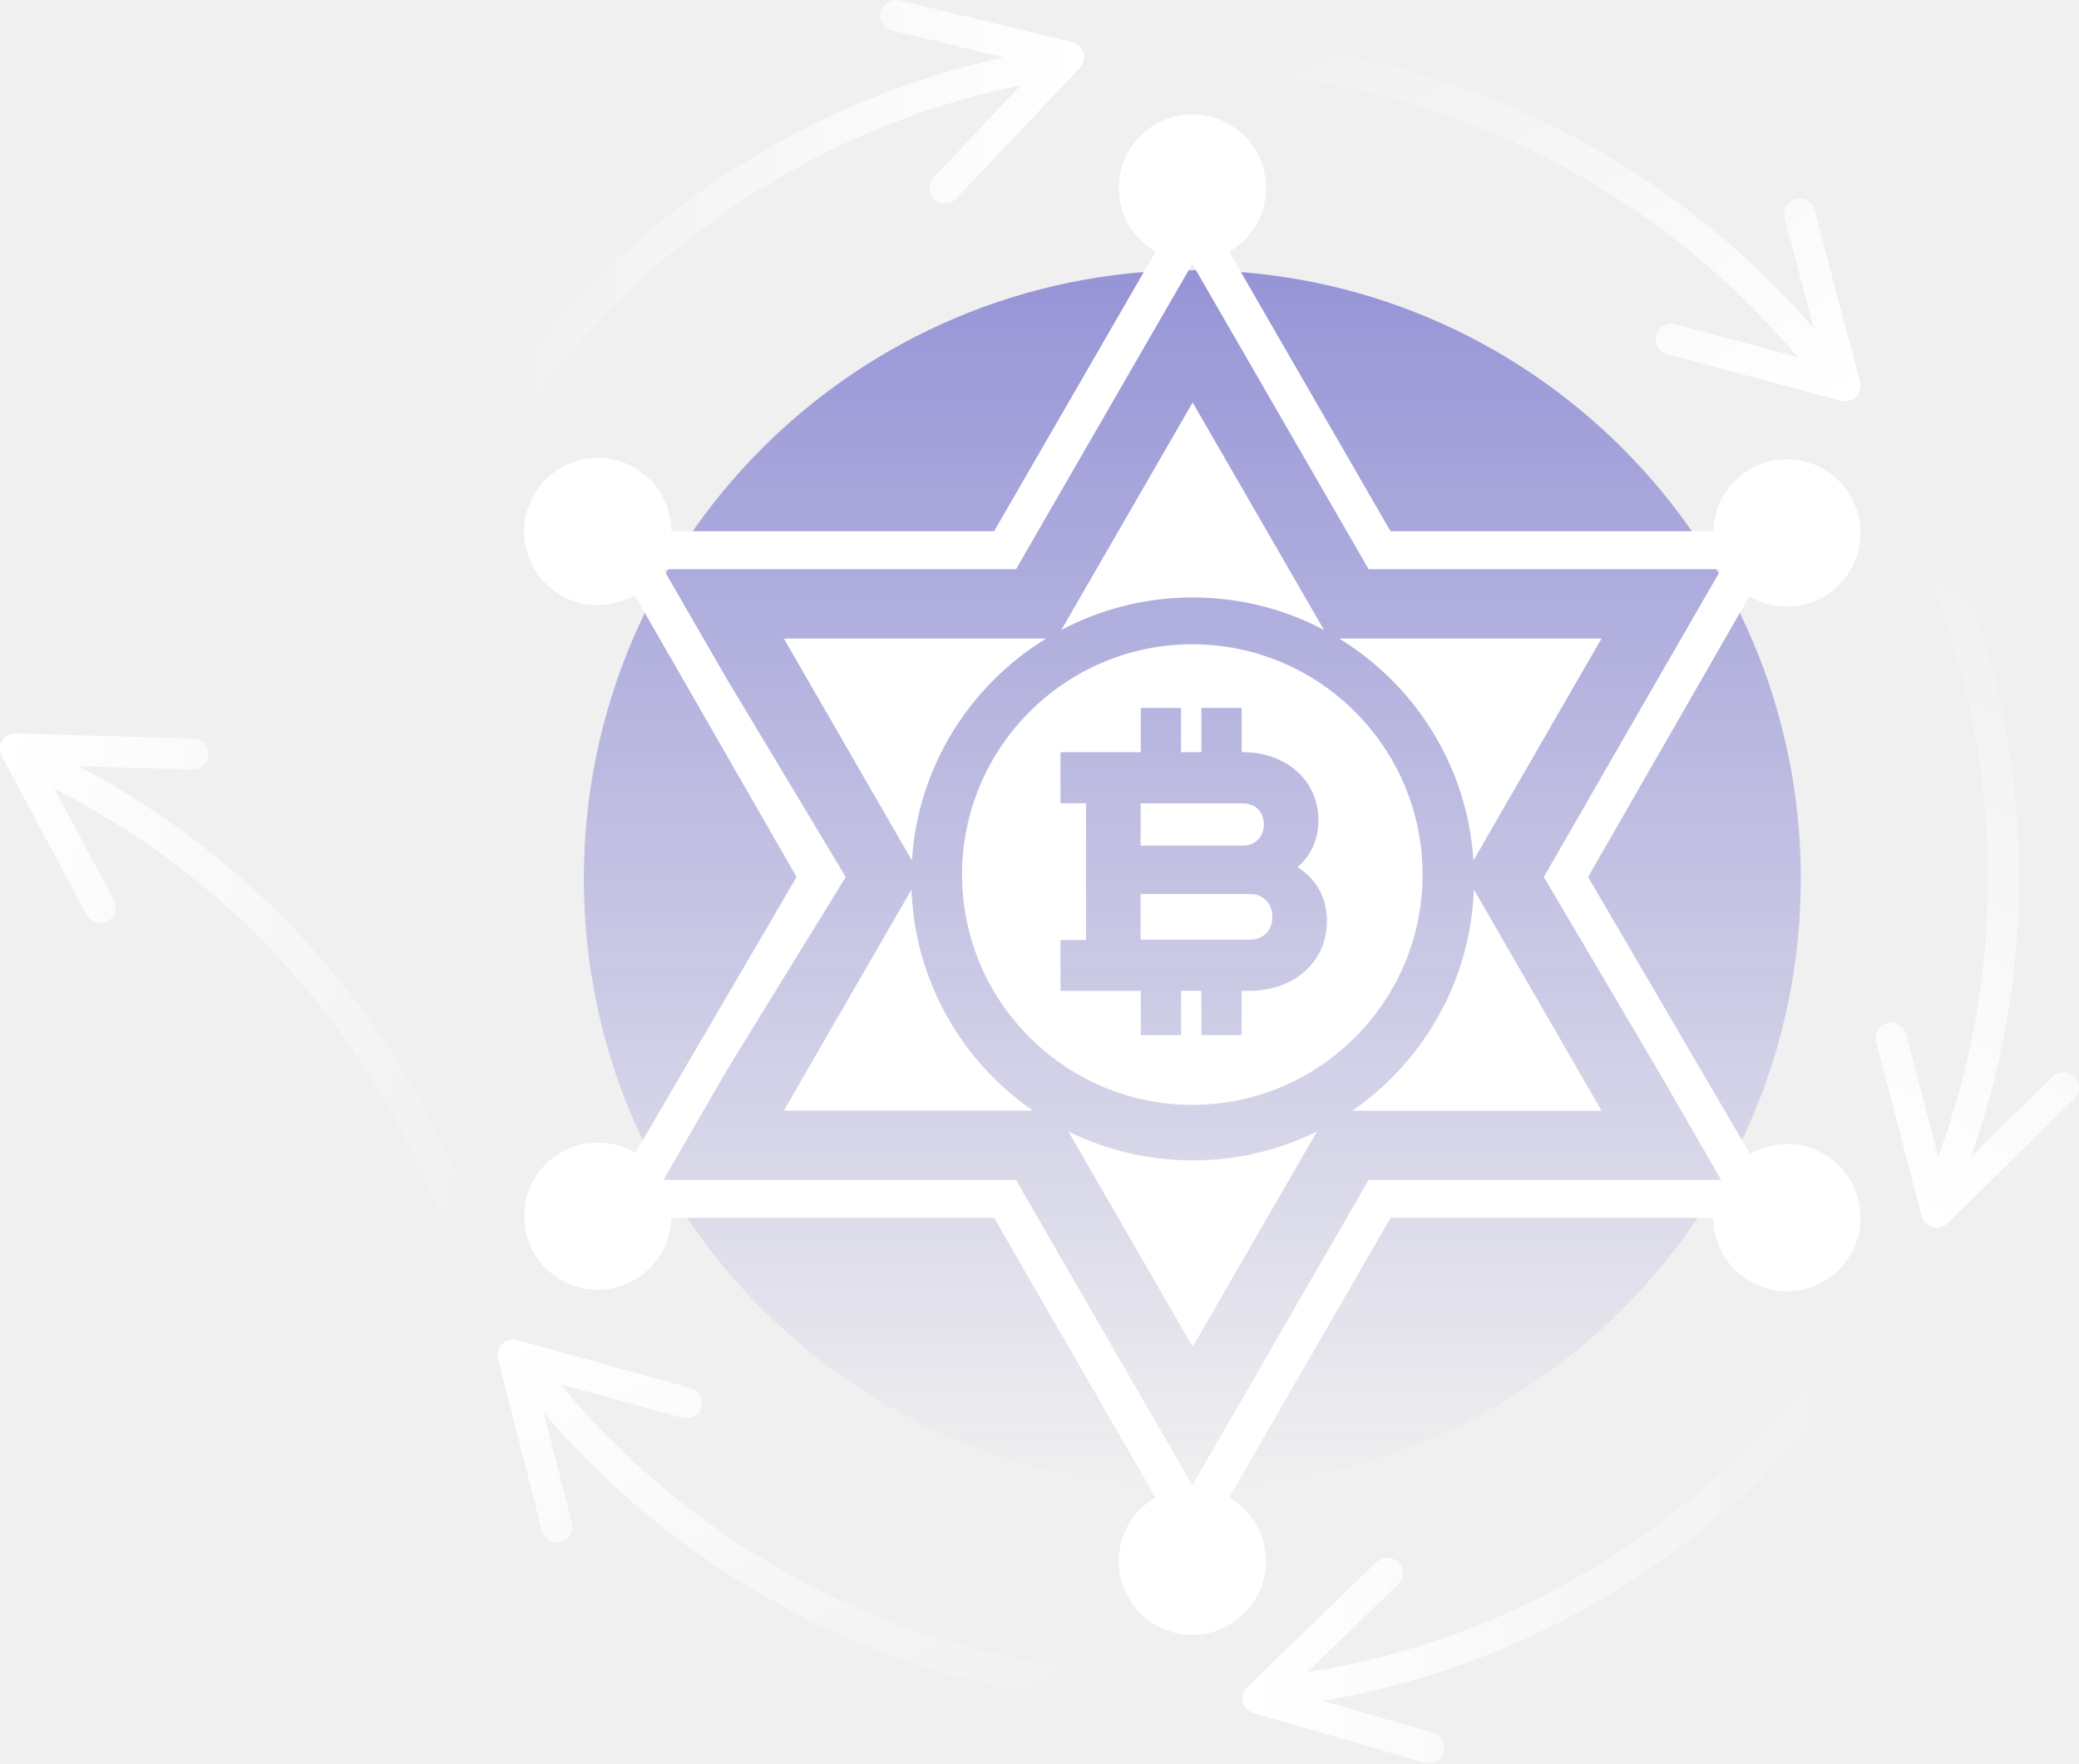
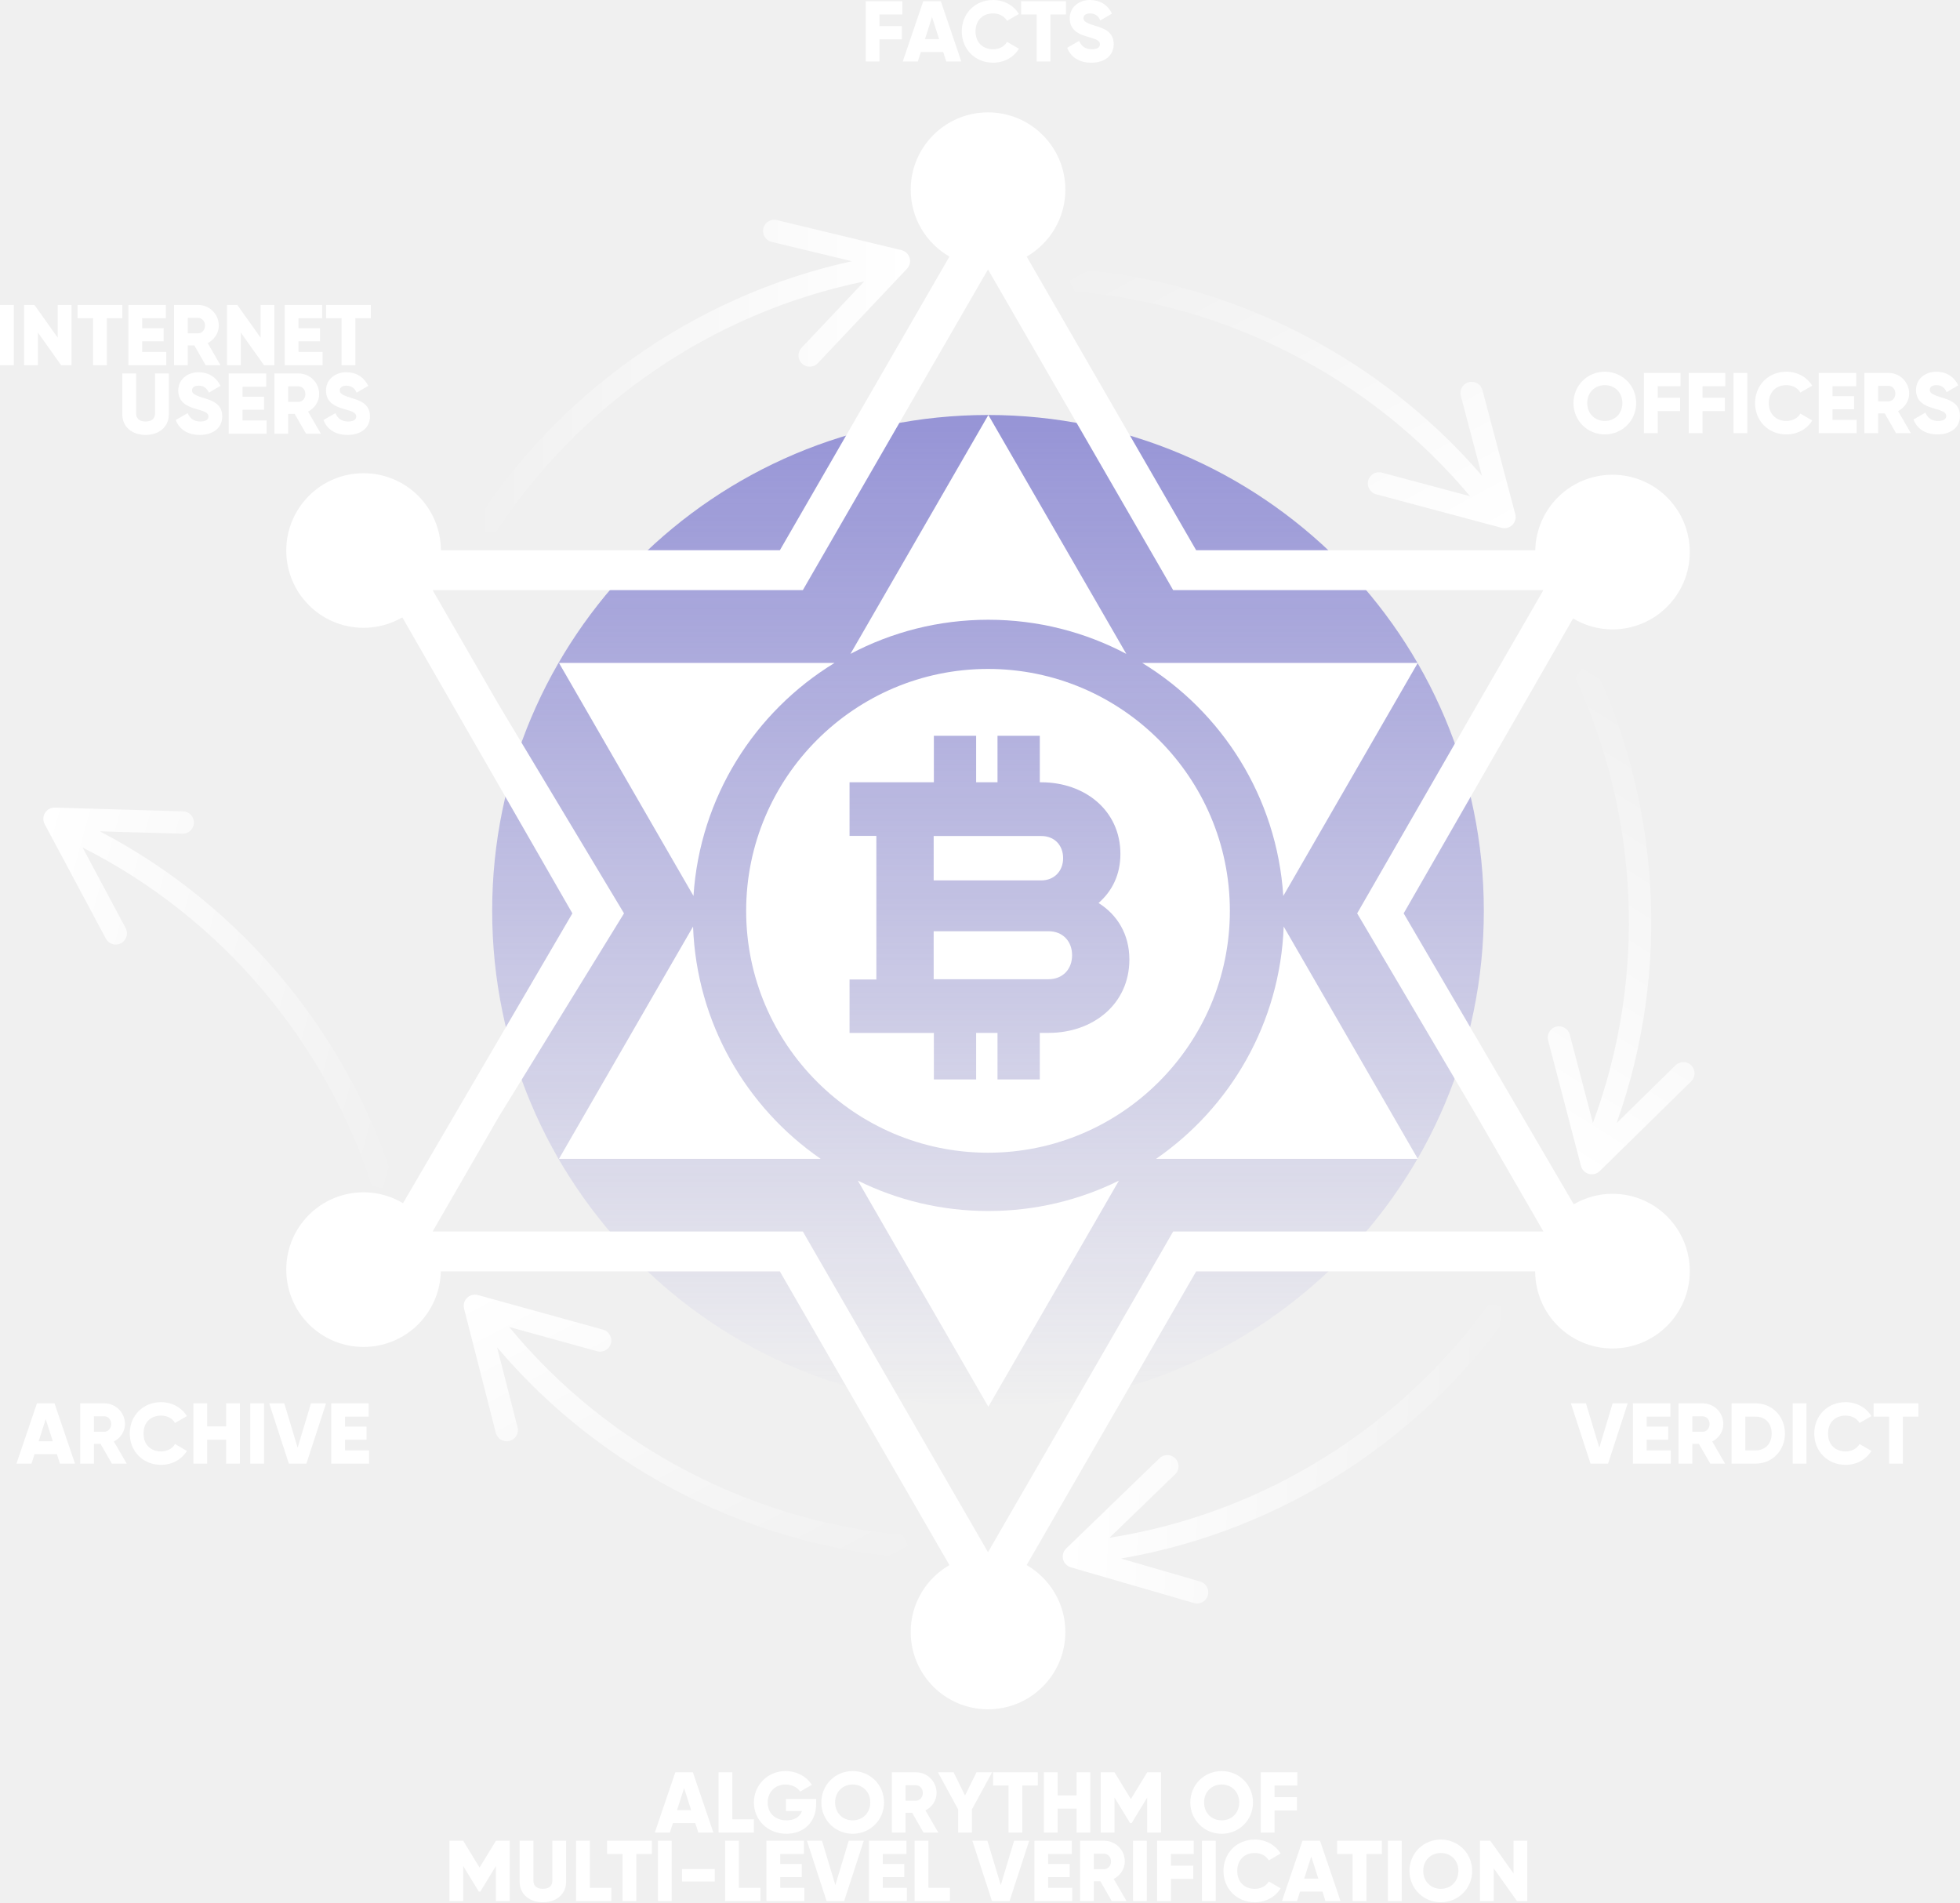
- <svg xmlns="http://www.w3.org/2000/svg" version="1.1" id="Layer_1" x="0px" y="0px" width="229.702px" height="194.793px" viewBox="65.308 294.159 229.702 194.793" enable-background="new 65.308 294.159 229.702 194.793" xml:space="preserve">
+ <svg xmlns="http://www.w3.org/2000/svg" version="1.1" id="Layer_1" x="0px" y="0px" width="230px" height="223.196px" viewBox="258.899 -53.402 230 223.196" enable-background="new 258.899 -53.402 230 223.196" xml:space="preserve">
  <g>
-     <linearGradient id="SVGID_1_" gradientUnits="userSpaceOnUse" x1="-3368.001" y1="1223.694" x2="-3233.541" y2="1223.694" gradientTransform="matrix(-4.371139e-008 -1 1 -4.371139e-008 -1026.649 -2909.536)">
-       <stop offset="0" style="stop-color:#706DCB;stop-opacity:0" />
-       <stop offset="1" style="stop-color:#706DCB;stop-opacity:0.7" />
-     </linearGradient>
-     <circle fill="url(#SVGID_1_)" cx="197.044" cy="391.235" r="67.23" />
+     <g>
+       <linearGradient id="SVGID_1_" gradientUnits="userSpaceOnUse" x1="-3886.961" y1="1827.082" x2="-3770.593" y2="1827.082" gradientTransform="matrix(-4.371139e-008 -1 1 -4.371139e-008 -1452.244 -3775.304)">
+         <stop offset="0" style="stop-color:#706DCB;stop-opacity:0" />
+         <stop offset="1" style="stop-color:#706DCB;stop-opacity:0.7" />
+       </linearGradient>
+       <circle fill="url(#SVGID_1_)" cx="374.838" cy="53.473" r="58.184" />
+       <g>
+         <g>
+           <path fill="#FFFFFF" d="M448.116,86.67c-1.654,0-3.209,0.457-4.544,1.23l-19.957-34.135l19.88-34.601      c1.353,0.81,2.932,1.28,4.619,1.285c5.015-0.004,9.074-4.066,9.074-9.078s-4.06-9.07-9.074-9.07      c-4.936,0-8.945,3.944-9.057,8.858h-39.792L387.052-9.991l-7.677-13.304c2.709-1.566,4.54-4.492,4.54-7.851      c0-5.011-4.066-9.07-9.074-9.07c-5.011,0-9.073,4.059-9.073,9.07c0,3.359,1.832,6.284,4.542,7.851l-7.681,13.304L350.415,11.16      h-39.777c-0.021-4.995-4.075-9.039-9.074-9.039c-5.012,0-9.07,4.062-9.074,9.072c0,5.013,4.059,9.067,9.074,9.067      c1.652,0,3.211-0.448,4.547-1.223l19.955,34.73l-19.876,34.006c-1.359-0.811-2.933-1.28-4.626-1.28      c-5.012,0-9.074,4.057-9.074,9.071s4.061,9.074,9.074,9.074c4.939,0,8.953-3.948,9.063-8.865h15.358l24.428,0.003l12.215,21.155      l7.682,13.301c-2.712,1.568-4.543,4.496-4.543,7.85c0,5.012,4.061,9.072,9.074,9.072c5.009,0,9.074-4.061,9.074-9.072      c0-3.354-1.833-6.281-4.541-7.85l7.674-13.301l12.218-21.158l24.424,0.003l15.357-0.003c0.016,4.994,4.068,9.044,9.067,9.044      c5.015,0,9.074-4.06,9.074-9.072C457.189,90.733,453.129,86.67,448.116,86.67z M396.566,91.093l-1.348,2.339l-12.214,21.159      l-7.688,13.299l-0.477,0.838l-0.48-0.838l-7.688-13.299l-12.211-21.158l-1.348-2.338h-43.445l0.568-0.989l7.191-12.461      l14.699-23.879L317.428,29.29l-7.268-12.592l-0.496-0.86h43.447l1.348-2.338L366.67-7.653l7.686-13.305l0.485-0.834l0.475,0.834      L383-7.653L395.22,13.5l1.346,2.338h43.449l-0.576,0.993l-7.192,12.458l-14.09,24.476l14.09,23.879l7.274,12.593l0.494,0.857      L396.566,91.093L396.566,91.093z" />
+           <path fill="#FFFFFF" d="M359.565,85.126l2.332,4.046l12.216,21.154l0.765,1.331l0.768-1.331l12.22-21.154l2.333-4.046      c-4.62,2.281-9.816,3.564-15.32,3.564C369.383,88.691,364.184,87.408,359.565,85.126z" />
+           <path fill="#FFFFFF" d="M340.227,55.315l-2.756,4.767l-12.209,21.153l-0.77,1.332h1.536h24.428h4.747      C346.468,76.541,340.645,66.621,340.227,55.315z" />
+           <path fill="#FFFFFF" d="M326.029,24.382h-1.535l0.769,1.33l12.209,21.153l2.805,4.854c0.753-11.585,7.184-21.619,16.55-27.336      h-6.369H326.029L326.029,24.382z" />
+           <path fill="#FFFFFF" d="M412.292,60.082l-2.756-4.769c-0.418,11.305-6.251,21.227-14.975,27.254h4.747h24.429h1.537      l-0.771-1.334L412.292,60.082z" />
+           <path fill="#FFFFFF" d="M375.647-3.38l-0.768-1.331l-0.766,1.331l-12.215,21.156l-3.201,5.544      c4.83-2.554,10.338-4.005,16.182-4.005c5.852,0,11.356,1.452,16.189,4.005l-3.201-5.544L375.647-3.38z" />
+           <path fill="#FFFFFF" d="M409.488,51.724l2.805-4.857L424.5,25.712l0.771-1.329h-1.536h-24.429h-6.368      C402.297,30.101,408.738,40.137,409.488,51.724z" />
+         </g>
+         <g>
+           <g>
+             <path fill="#FFFFFF" d="M383.653,47.29c0-1.51-1.004-2.6-2.563-2.6h-12.628v5.208h12.628       C382.603,49.898,383.653,48.807,383.653,47.29z" />
+             <path fill="#FFFFFF" d="M381.934,55.862h-13.472v5.631h13.472c1.678,0,2.772-1.177,2.772-2.815S383.614,55.862,381.934,55.862z       " />
+             <path fill="#FFFFFF" d="M374.841,25.086c-15.652,0-28.383,12.734-28.383,28.382c0,15.65,12.73,28.381,28.383,28.381       c15.646,0,28.379-12.732,28.379-28.381C403.218,37.821,390.488,25.086,374.841,25.086z M381.934,67.791h-1.018v5.461h-4.963       v-5.461h-2.508v5.461h-4.959v-5.456h-9.896v-6.272h3.147V44.674h-3.147v-6.27v-0.018h9.896v-5.455h4.959v5.455h2.508v-5.455       h4.963v5.455h0.173c5.127,0,9.286,3.32,9.286,8.406c0,2.433-0.966,4.367-2.563,5.756c2.189,1.385,3.615,3.65,3.615,6.634       C391.429,64.395,387.185,67.791,381.934,67.791z" />
+           </g>
+         </g>
+       </g>
+       <linearGradient id="SVGID_2_" gradientUnits="userSpaceOnUse" x1="314.002" y1="975.459" x2="365.691" y2="975.459" gradientTransform="matrix(1 0 0 1 0 -984.7715)">
+         <stop offset="0" style="stop-color:#FFFFFF;stop-opacity:0" />
+         <stop offset="1" style="stop-color:#FFFFFF" />
+       </linearGradient>
+       <path fill="url(#SVGID_2_)" d="M365.637-23.146c-0.133-0.45-0.496-0.794-0.951-0.904l-14.629-3.528    c-0.706-0.17-1.417,0.263-1.585,0.969c-0.171,0.706,0.264,1.416,0.966,1.585l9.418,2.271    C339.991-18.611,323.922-6.92,314.002,8.99h3.119c9.771-14.857,25.197-25.677,43.193-29.371l-7.355,7.788    c-0.498,0.527-0.475,1.36,0.053,1.857c0.255,0.239,0.578,0.358,0.901,0.358c0.351,0,0.699-0.138,0.956-0.412l10.463-11.08    C365.655-22.211,365.77-22.697,365.637-23.146z" />
+       <linearGradient id="SVGID_3_" gradientUnits="userSpaceOnUse" x1="590.12" y1="-2134.556" x2="641.807" y2="-2134.556" gradientTransform="matrix(0.4755 0.8797 -0.8797 0.4755 -1758.723 465.1985)">
+         <stop offset="0" style="stop-color:#FFFFFF;stop-opacity:0" />
+         <stop offset="1" style="stop-color:#FFFFFF" />
+       </linearGradient>
+       <path fill="url(#SVGID_3_)" d="M436.37,8.188c0.331-0.332,0.463-0.814,0.341-1.267l-3.852-14.547    c-0.187-0.702-0.903-1.12-1.604-0.933c-0.702,0.186-1.12,0.906-0.935,1.606l2.479,9.365    c-12.614-14.627-30.537-23.202-49.252-24.365l1.483,2.745c17.715,1.53,34.569,9.954,46.377,24.028L421.06,2.054    c-0.703-0.187-1.422,0.229-1.608,0.93c-0.093,0.337-0.041,0.679,0.112,0.963c0.166,0.308,0.452,0.548,0.817,0.646l14.726,3.936    C435.555,8.649,436.039,8.521,436.37,8.188z" />
+       <linearGradient id="SVGID_4_" gradientUnits="userSpaceOnUse" x1="-1913.588" y1="-3745.854" x2="-1861.901" y2="-3745.854" gradientTransform="matrix(-0.5296 0.8483 -0.8483 -0.5296 -3730.089 -327.2945)">
+         <stop offset="0" style="stop-color:#FFFFFF;stop-opacity:0" />
+         <stop offset="1" style="stop-color:#FFFFFF" />
+       </linearGradient>
+       <path fill="url(#SVGID_4_)" d="M445.344,84.337c0.451,0.125,0.935,0,1.271-0.326l10.742-10.54c0.515-0.51,0.526-1.342,0.015-1.859    c-0.507-0.518-1.338-0.526-1.857-0.018l-6.913,6.786c6.479-18.196,5.073-38.018-3.171-54.859l-1.651,2.647    c7.425,16.155,8.437,34.971,2.04,52.192l-2.71-10.363c-0.187-0.701-0.902-1.121-1.606-0.938c-0.337,0.089-0.609,0.302-0.781,0.575    c-0.186,0.297-0.255,0.665-0.158,1.027l3.857,14.744C444.54,83.859,444.893,84.213,445.344,84.337z" />
+       <linearGradient id="SVGID_5_" gradientUnits="userSpaceOnUse" x1="-4691.892" y1="-2158.336" x2="-4640.204" y2="-2158.336" gradientTransform="matrix(-0.999 -0.0456 0.0456 -0.999 -4152.85 -2252.038)">
+         <stop offset="0" style="stop-color:#FFFFFF;stop-opacity:0" />
+         <stop offset="1" style="stop-color:#FFFFFF" />
+       </linearGradient>
+       <path fill="url(#SVGID_5_)" d="M383.646,129.55c0.114,0.455,0.461,0.814,0.91,0.945l14.452,4.193    c0.697,0.201,1.427-0.197,1.629-0.895c0.201-0.697-0.197-1.426-0.896-1.629l-9.303-2.699    c19.036-3.275,35.618-14.221,46.256-29.662l-3.116-0.142c-10.439,14.393-26.341,24.5-44.486,27.37l7.702-7.447    c0.521-0.502,0.537-1.334,0.032-1.857c-0.243-0.252-0.563-0.383-0.885-0.398c-0.349-0.018-0.701,0.105-0.973,0.369l-10.958,10.59    C383.672,128.614,383.535,129.095,383.646,129.55z" />
+       <linearGradient id="SVGID_6_" gradientUnits="userSpaceOnUse" x1="-4755.789" y1="766.376" x2="-4704.102" y2="766.376" gradientTransform="matrix(-0.4681 -0.8837 0.8837 -0.4681 -2553.329 -3705.919)">
+         <stop offset="0" style="stop-color:#FFFFFF;stop-opacity:0" />
+         <stop offset="1" style="stop-color:#FFFFFF" />
+       </linearGradient>
+       <path fill="url(#SVGID_6_)" d="M313.708,98.879c-0.335,0.327-0.471,0.81-0.353,1.264l3.729,14.579    c0.181,0.701,0.896,1.127,1.6,0.947c0.703-0.18,1.127-0.895,0.947-1.6l-2.4-9.383c12.488,14.733,30.343,23.458,49.045,24.778    l-1.46-2.756c-17.701-1.68-34.484-10.244-46.173-24.417l10.326,2.853c0.699,0.192,1.424-0.217,1.616-0.916    c0.093-0.337,0.046-0.68-0.105-0.966c-0.163-0.309-0.448-0.552-0.812-0.653L314.98,98.55    C314.528,98.427,314.043,98.55,313.708,98.879z" />
+       <linearGradient id="SVGID_7_" gradientUnits="userSpaceOnUse" x1="-5076.303" y1="320.373" x2="-5024.611" y2="320.373" gradientTransform="matrix(-0.9648 -0.2628 -0.2628 0.9648 -4503.125 -1574.273)">
+         <stop offset="0" style="stop-color:#FFFFFF;stop-opacity:0" />
+         <stop offset="1" style="stop-color:#FFFFFF" />
+       </linearGradient>
+       <path fill="url(#SVGID_7_)" d="M264.182,41.977c0.246-0.398,0.688-0.635,1.156-0.621l15.042,0.439    c0.722,0.021,1.295,0.626,1.274,1.353c-0.021,0.724-0.627,1.297-1.352,1.273l-9.682-0.281    c17.111,8.952,29.541,24.456,34.936,42.413l-3.01-0.819c-5.521-16.901-17.562-31.397-33.953-39.691l5.048,9.447    c0.343,0.642,0.101,1.438-0.541,1.779c-0.306,0.164-0.649,0.194-0.964,0.109c-0.338-0.092-0.637-0.316-0.813-0.647l-7.186-13.441    C263.919,42.876,263.936,42.376,264.182,41.977z" />
+     </g>
+     <g>
+       <path fill="#FFFFFF" d="M362.104-51.704v1.364h2.627v1.556h-2.627v2.597h-1.616v-7.073h4.294v1.556H362.104z" />
+       <path fill="#FFFFFF" d="M369.584-47.299h-2.627l-0.354,1.112h-1.768l2.404-7.073h2.062l2.404,7.073h-1.768L369.584-47.299z     M369.099-48.814l-0.829-2.597l-0.828,2.597H369.099z" />
+       <path fill="#FFFFFF" d="M371.76-49.724c0-2.082,1.545-3.678,3.678-3.678c1.282,0,2.414,0.637,3.031,1.637l-1.395,0.809    c-0.314-0.546-0.919-0.87-1.637-0.87c-1.254,0-2.063,0.839-2.063,2.102s0.809,2.102,2.063,2.102c0.718,0,1.333-0.323,1.637-0.869    l1.395,0.809c-0.606,1-1.738,1.637-3.031,1.637C373.305-46.046,371.76-47.643,371.76-49.724z" />
+       <path fill="#FFFFFF" d="M383.98-51.704h-1.818v5.517h-1.617v-5.517h-1.818v-1.556h5.254V-51.704z" />
+       <path fill="#FFFFFF" d="M384.134-47.794l1.394-0.808c0.253,0.585,0.688,0.979,1.486,0.979c0.767,0,0.959-0.303,0.959-0.576    c0-0.434-0.404-0.606-1.464-0.898c-1.053-0.293-2.082-0.798-2.082-2.152c0-1.364,1.151-2.153,2.374-2.153    c1.162,0,2.072,0.556,2.587,1.597l-1.364,0.798c-0.243-0.505-0.575-0.818-1.223-0.818c-0.505,0-0.759,0.252-0.759,0.536    c0,0.323,0.173,0.545,1.273,0.879c1.072,0.323,2.274,0.697,2.274,2.192c0,1.364-1.092,2.173-2.628,2.173    C385.478-46.046,384.528-46.753,384.134-47.794z" />
+     </g>
+     <g>
+       <path fill="#FFFFFF" d="M443.542-6.11c0-2.082,1.647-3.678,3.678-3.678s3.678,1.597,3.678,3.678c0,2.081-1.647,3.678-3.678,3.678    S443.542-4.029,443.542-6.11z M449.28-6.11c0-1.263-0.909-2.102-2.061-2.102s-2.062,0.838-2.062,2.102    c0,1.263,0.91,2.101,2.062,2.101S449.28-4.847,449.28-6.11z" />
+       <path fill="#FFFFFF" d="M453.427-8.09v1.364h2.627v1.556h-2.627v2.597h-1.616v-7.073h4.293v1.556H453.427z" />
+       <path fill="#FFFFFF" d="M458.684-8.09v1.364h2.627v1.556h-2.627v2.597h-1.617v-7.073h4.295v1.556H458.684z" />
+       <path fill="#FFFFFF" d="M463.94-9.646v7.073h-1.616v-7.073H463.94z" />
+       <path fill="#FFFFFF" d="M464.851-6.11c0-2.082,1.546-3.678,3.678-3.678c1.284,0,2.415,0.637,3.03,1.637l-1.394,0.809    c-0.313-0.546-0.92-0.869-1.637-0.869c-1.252,0-2.061,0.838-2.061,2.102c0,1.263,0.809,2.101,2.061,2.101    c0.717,0,1.335-0.323,1.637-0.868l1.394,0.808c-0.605,1-1.736,1.637-3.03,1.637C466.397-2.432,464.851-4.029,464.851-6.11z" />
+       <path fill="#FFFFFF" d="M476.768-4.13v1.557h-4.446v-7.073h4.395v1.556h-2.777v1.172h2.525v1.536h-2.525v1.252H476.768z" />
+       <path fill="#FFFFFF" d="M480.065-4.897h-0.769v2.324h-1.615v-7.073h2.828c1.345,0,2.425,1.081,2.425,2.425    c0,0.869-0.525,1.657-1.303,2.051l1.505,2.597h-1.737L480.065-4.897z M479.296-6.312h1.213c0.444,0,0.808-0.394,0.808-0.909    s-0.363-0.909-0.808-0.909h-1.213V-6.312z" />
+       <path fill="#FFFFFF" d="M483.442-4.18l1.395-0.809c0.254,0.586,0.688,0.979,1.486,0.979c0.767,0,0.959-0.303,0.959-0.576    c0-0.434-0.404-0.606-1.464-0.899c-1.053-0.293-2.082-0.798-2.082-2.152c0-1.364,1.152-2.152,2.374-2.152    c1.162,0,2.071,0.556,2.587,1.597l-1.364,0.798c-0.243-0.505-0.575-0.818-1.223-0.818c-0.505,0-0.758,0.252-0.758,0.536    c0,0.323,0.172,0.545,1.272,0.879c1.072,0.323,2.274,0.697,2.274,2.192c0,1.364-1.092,2.172-2.627,2.172    C484.786-2.432,483.835-3.139,483.442-4.18z" />
+     </g>
+     <g>
+       <path fill="#FFFFFF" d="M443.239,111.257h1.767l1.567,5.203l1.566-5.203h1.767l-2.303,7.072h-2.062L443.239,111.257z" />
+       <path fill="#FFFFFF" d="M454.962,116.774v1.555h-4.446v-7.072h4.396v1.556h-2.778v1.172h2.525v1.535h-2.525v1.254H454.962z" />
+       <path fill="#FFFFFF" d="M458.258,116.007h-0.768v2.322h-1.617v-7.072h2.829c1.344,0,2.425,1.082,2.425,2.425    c0,0.869-0.524,1.656-1.303,2.051l1.506,2.596h-1.738L458.258,116.007z M457.491,114.591h1.212c0.445,0,0.81-0.393,0.81-0.908    s-0.364-0.91-0.81-0.91h-1.212V114.591z" />
+       <path fill="#FFFFFF" d="M468.356,114.794c0,2-1.485,3.535-3.436,3.535h-2.829v-7.072h2.829    C466.871,111.257,468.356,112.794,468.356,114.794z M466.8,114.794c0-1.213-0.769-1.98-1.88-1.98h-1.213v3.961h1.213    C466.032,116.774,466.8,116.007,466.8,114.794z" />
+       <path fill="#FFFFFF" d="M470.885,111.257v7.072h-1.616v-7.072H470.885z" />
+       <path fill="#FFFFFF" d="M471.796,114.794c0-2.082,1.546-3.677,3.678-3.677c1.284,0,2.415,0.636,3.03,1.636l-1.394,0.809    c-0.313-0.547-0.92-0.869-1.637-0.869c-1.252,0-2.061,0.838-2.061,2.102c0,1.262,0.809,2.102,2.061,2.102    c0.717,0,1.335-0.324,1.637-0.869l1.394,0.809c-0.605,1-1.736,1.637-3.03,1.637C473.342,118.472,471.796,116.876,471.796,114.794z    " />
+       <path fill="#FFFFFF" d="M484.015,112.813h-1.818v5.516h-1.616v-5.516h-1.819v-1.556h5.254V112.813z" />
+     </g>
+     <g>
+       <path fill="#FFFFFF" d="M260.516-17.621v7.073h-1.617v-7.073H260.516z" />
+       <path fill="#FFFFFF" d="M267.287-17.621v7.073h-1.212l-2.729-3.839v3.839h-1.617v-7.073h1.213l2.729,3.839v-3.839H267.287z" />
+       <path fill="#FFFFFF" d="M273.251-16.065h-1.818v5.517h-1.616v-5.517h-1.818v-1.556h5.253V-16.065z" />
+       <path fill="#FFFFFF" d="M278.408-12.105v1.557h-4.446v-7.073h4.396v1.556h-2.778v1.172h2.525v1.536h-2.525v1.252H278.408z" />
+       <path fill="#FFFFFF" d="M281.705-12.872h-0.769v2.324h-1.615v-7.073h2.828c1.344,0,2.425,1.081,2.425,2.425    c0,0.869-0.525,1.657-1.304,2.051l1.506,2.597h-1.738L281.705-12.872z M280.936-14.287h1.213c0.445,0,0.809-0.394,0.809-0.909    s-0.363-0.909-0.809-0.909h-1.213V-14.287z" />
+       <path fill="#FFFFFF" d="M291.094-17.621v7.073h-1.213l-2.728-3.839v3.839h-1.616v-7.073h1.212l2.728,3.839v-3.839H291.094z" />
+       <path fill="#FFFFFF" d="M296.756-12.105v1.557h-4.445v-7.073h4.395v1.556h-2.778v1.172h2.526v1.536h-2.526v1.252H296.756z" />
+       <path fill="#FFFFFF" d="M302.417-16.065h-1.818v5.517h-1.617v-5.517h-1.818v-1.556h5.254V-16.065z" />
+       <path fill="#FFFFFF" d="M273.254-4.795v-4.79h1.616v4.647c0,0.536,0.253,0.99,1.112,0.99c0.857,0,1.111-0.454,1.111-0.99v-4.647    h1.615v4.79c0,1.515-1.172,2.424-2.727,2.424C274.426-2.371,273.254-3.28,273.254-4.795z" />
+       <path fill="#FFFFFF" d="M279.522-4.119l1.395-0.809c0.252,0.586,0.687,0.98,1.484,0.98c0.769,0,0.961-0.303,0.961-0.576    c0-0.435-0.404-0.606-1.465-0.899c-1.051-0.292-2.082-0.798-2.082-2.152c0-1.364,1.152-2.152,2.375-2.152    c1.161,0,2.07,0.556,2.586,1.597l-1.363,0.798c-0.243-0.505-0.576-0.818-1.223-0.818c-0.506,0-0.758,0.252-0.758,0.535    c0,0.323,0.171,0.545,1.272,0.879c1.071,0.323,2.273,0.697,2.273,2.192c0,1.364-1.091,2.172-2.627,2.172    C280.866-2.371,279.917-3.078,279.522-4.119z" />
+       <path fill="#FFFFFF" d="M290.184-4.068v1.556h-4.445v-7.072h4.395v1.556h-2.777v1.172h2.525v1.536h-2.525v1.252H290.184z" />
+       <path fill="#FFFFFF" d="M293.481-4.836h-0.768v2.323h-1.616v-7.072h2.829c1.344,0,2.425,1.081,2.425,2.425    c0,0.869-0.525,1.657-1.304,2.051l1.506,2.596h-1.738L293.481-4.836z M292.713-6.25h1.213c0.445,0,0.809-0.394,0.809-0.91    c0-0.515-0.363-0.909-0.809-0.909h-1.213V-6.25z" />
+       <path fill="#FFFFFF" d="M296.86-4.119l1.395-0.809c0.252,0.586,0.687,0.98,1.484,0.98c0.769,0,0.961-0.303,0.961-0.576    c0-0.435-0.404-0.606-1.466-0.899c-1.05-0.292-2.081-0.798-2.081-2.152c0-1.364,1.151-2.152,2.375-2.152    c1.161,0,2.07,0.556,2.586,1.597l-1.363,0.798c-0.243-0.505-0.576-0.818-1.223-0.818c-0.506,0-0.759,0.252-0.759,0.535    c0,0.323,0.172,0.545,1.273,0.879c1.071,0.323,2.272,0.697,2.272,2.192c0,1.364-1.09,2.172-2.626,2.172    C298.204-2.371,297.254-3.078,296.86-4.119z" />
+     </g>
+     <g>
+       <path fill="#FFFFFF" d="M265.579,117.22h-2.627l-0.354,1.109h-1.769l2.405-7.072h2.061l2.404,7.072h-1.768L265.579,117.22z     M265.094,115.704l-0.83-2.598l-0.828,2.598H265.094z" />
+       <path fill="#FFFFFF" d="M270.695,116.007h-0.769v2.322h-1.615v-7.072h2.828c1.344,0,2.426,1.082,2.426,2.425    c0,0.869-0.525,1.656-1.305,2.051l1.507,2.596h-1.739L270.695,116.007z M269.926,114.591h1.213c0.445,0,0.809-0.393,0.809-0.908    s-0.363-0.91-0.809-0.91h-1.213V114.591z" />
+       <path fill="#FFFFFF" d="M274.124,114.794c0-2.082,1.545-3.677,3.678-3.677c1.283,0,2.414,0.636,3.031,1.636l-1.395,0.809    c-0.313-0.547-0.919-0.869-1.637-0.869c-1.253,0-2.061,0.838-2.061,2.102c0,1.262,0.808,2.102,2.061,2.102    c0.718,0,1.334-0.324,1.637-0.869l1.395,0.809c-0.606,1-1.738,1.637-3.031,1.637C275.668,118.472,274.124,116.876,274.124,114.794    z" />
+       <path fill="#FFFFFF" d="M287.049,111.257v7.072h-1.616v-2.809h-2.223v2.809h-1.616v-7.072h1.616v2.708h2.223v-2.708H287.049z" />
+       <path fill="#FFFFFF" d="M289.883,111.257v7.072h-1.617v-7.072H289.883z" />
+       <path fill="#FFFFFF" d="M290.491,111.257h1.768l1.566,5.203l1.566-5.203h1.768l-2.304,7.072h-2.062L290.491,111.257z" />
+       <path fill="#FFFFFF" d="M302.213,116.774v1.555h-4.445v-7.072h4.396v1.556h-2.778v1.172h2.525v1.535h-2.525v1.254H302.213z" />
+     </g>
    <g>
      <g>
-         <path fill="#FFFFFF" d="M262.735,420.543c-1.481,0-2.876,0.41-4.071,1.104l-17.891-30.602l17.82-31.02     c1.214,0.727,2.63,1.148,4.142,1.152c4.496-0.004,8.134-3.646,8.134-8.139c0-4.493-3.638-8.13-8.134-8.13     c-4.425,0-8.019,3.536-8.12,7.94h-35.673l-10.948-18.963l-6.884-11.927c2.431-1.403,4.073-4.026,4.073-7.038     c0-4.492-3.646-8.131-8.139-8.131s-8.133,3.639-8.133,8.131c0,3.01,1.643,5.633,4.071,7.038l-6.886,11.927l-10.951,18.963     h-35.658c-0.019-4.478-3.653-8.104-8.134-8.104c-4.493,0-8.131,3.642-8.134,8.134c0,4.493,3.641,8.128,8.134,8.128     c1.482,0,2.876-0.401,4.077-1.097l17.888,31.134L135.5,421.532c-1.22-0.727-2.63-1.146-4.147-1.146     c-4.493,0-8.134,3.637-8.134,8.131c0,4.496,3.641,8.135,8.134,8.135c4.429,0,8.026-3.539,8.124-7.946h13.771l21.898,0.003     l10.951,18.965l6.886,11.924c-2.429,1.407-4.071,4.029-4.071,7.036c0,4.494,3.641,8.136,8.133,8.136s8.139-3.643,8.139-8.136     c0-3.007-1.645-5.629-4.073-7.036l6.882-11.924l10.951-18.968l21.896,0.003l13.766-0.003c0.014,4.478,3.648,8.108,8.13,8.108     c4.496,0,8.134-3.642,8.134-8.135C270.869,424.186,267.231,420.543,262.735,420.543z M216.522,424.51l-1.208,2.098     l-10.951,18.968l-6.89,11.921l-0.431,0.751l-0.431-0.751l-6.891-11.921l-10.947-18.968l-1.208-2.098h-38.945l0.508-0.887     l6.448-11.171l13.176-21.407l-13.176-21.941l-6.515-11.287l-0.446-0.771h38.95l1.208-2.098l10.947-18.963l6.891-11.926     l0.435-0.748l0.428,0.748l6.89,11.926l10.951,18.963l1.208,2.098h38.952l-0.519,0.891l-6.445,11.168l-12.631,21.941     l12.631,21.407l6.52,11.29l0.443,0.768H216.522z" />
-         <path fill="#FFFFFF" d="M183.351,419.162l2.092,3.625l10.951,18.964l0.688,1.193l0.688-1.193l10.955-18.964l2.091-3.625     c-4.144,2.043-8.803,3.194-13.733,3.194C192.154,422.356,187.494,421.205,183.351,419.162z" />
-         <path fill="#FFFFFF" d="M166.015,392.436l-2.471,4.271L152.6,415.67l-0.69,1.195h1.377h21.899h4.255     C171.611,411.462,166.391,402.571,166.015,392.436z" />
-         <path fill="#FFFFFF" d="M153.289,364.705h-1.379l0.691,1.19l10.945,18.965l2.515,4.351c0.672-10.388,6.438-19.381,14.834-24.507     h-5.708L153.289,364.705L153.289,364.705z" />
-         <path fill="#FFFFFF" d="M230.621,396.708l-2.471-4.275c-0.375,10.137-5.604,19.03-13.425,24.434h4.255h21.898h1.379l-0.692-1.195     L230.621,396.708z" />
-         <path fill="#FFFFFF" d="M197.769,339.817l-0.688-1.192l-0.688,1.192l-10.951,18.965l-2.869,4.971     c4.329-2.29,9.268-3.591,14.508-3.591c5.244,0,10.178,1.302,14.51,3.591l-2.868-4.971L197.769,339.817z" />
-         <path fill="#FFFFFF" d="M228.106,389.215l2.515-4.355l10.943-18.963l0.691-1.191h-1.377h-21.899h-5.707     C221.662,369.831,227.434,378.829,228.106,389.215z" />
-       </g>
-       <g>
-         <g>
-           <path fill="#FFFFFF" d="M204.946,385.241c0-1.354-0.901-2.332-2.297-2.332h-11.321v4.669h11.321      C204.005,387.579,204.946,386.6,204.946,385.241z" />
-           <path fill="#FFFFFF" d="M203.403,392.924h-12.075v5.051h12.075c1.505,0,2.486-1.058,2.486-2.525      C205.89,393.979,204.91,392.924,203.403,392.924z" />
-           <path fill="#FFFFFF" d="M197.046,365.335c-14.032,0-25.444,11.416-25.444,25.442c0,14.031,11.413,25.445,25.444,25.445      c14.027,0,25.439-11.414,25.439-25.445C222.486,376.751,211.074,365.335,197.046,365.335z M203.403,403.62h-0.909v4.895h-4.449      v-4.895h-2.248v4.895h-4.445v-4.891h-8.872V398h2.821v-15.105h-2.821v-5.621v-0.016h8.872v-4.891h4.445v4.891h2.248v-4.891      h4.449v4.891h0.154c4.596,0,8.325,2.975,8.325,7.535c0,2.182-0.866,3.915-2.298,5.159c1.959,1.241,3.24,3.274,3.24,5.948      C211.916,400.575,208.112,403.62,203.403,403.62z" />
-         </g>
+         <path fill="#FFFFFF" d="M340.489,160.505h-2.627l-0.354,1.113h-1.768l2.405-7.074h2.061l2.404,7.074h-1.768L340.489,160.505z      M340.003,158.989l-0.829-2.596l-0.828,2.596H340.003z" />
+         <path fill="#FFFFFF" d="M347.364,160.06v1.559h-4.143v-7.074h1.616v5.516H347.364z" />
+         <path fill="#FFFFFF" d="M354.67,158.282c0,2.162-1.506,3.477-3.486,3.477c-2.223,0-3.818-1.639-3.818-3.668     c0-2.051,1.627-3.689,3.707-3.689c1.354,0,2.496,0.67,3.092,1.619l-1.373,0.787c-0.293-0.465-0.93-0.828-1.729-0.828     c-1.192,0-2.08,0.879-2.08,2.121c0,1.203,0.848,2.082,2.223,2.082c0.939,0,1.555-0.414,1.808-1.092h-1.89v-1.414h3.547V158.282z" />
+         <path fill="#FFFFFF" d="M355.282,158.081c0-2.082,1.646-3.68,3.678-3.68c2.03,0,3.678,1.598,3.678,3.68s-1.647,3.678-3.678,3.678     C356.928,161.759,355.282,160.163,355.282,158.081z M361.02,158.081c0-1.264-0.909-2.102-2.061-2.102     c-1.152,0-2.063,0.838-2.063,2.102c0,1.262,0.91,2.102,2.063,2.102C360.111,160.183,361.02,159.343,361.02,158.081z" />
+         <path fill="#FFFFFF" d="M365.934,159.294h-0.767v2.324h-1.616v-7.074h2.828c1.344,0,2.425,1.08,2.425,2.426     c0,0.869-0.525,1.656-1.304,2.051l1.506,2.598h-1.738L365.934,159.294z M365.167,157.88h1.212c0.445,0,0.809-0.396,0.809-0.91     c0-0.516-0.363-0.91-0.809-0.91h-1.212V157.88z" />
+         <path fill="#FFFFFF" d="M372.95,158.899v2.719h-1.616v-2.719l-2.374-4.355h1.838l1.344,2.729l1.344-2.729h1.839L372.95,158.899z" />
+         <path fill="#FFFFFF" d="M380.682,156.101h-1.818v5.518h-1.616v-5.518h-1.818v-1.557h5.253V156.101z" />
+         <path fill="#FFFFFF" d="M386.849,154.544v7.074h-1.616v-2.809h-2.223v2.809h-1.617v-7.074h1.617v2.707h2.223v-2.707H386.849z" />
+         <path fill="#FFFFFF" d="M395.139,161.618h-1.618v-4.113l-1.828,3h-0.183l-1.828-3v4.113h-1.617v-7.074h1.617l1.919,3.143     l1.92-3.143h1.618V161.618z" />
+         <path fill="#FFFFFF" d="M398.58,158.081c0-2.082,1.646-3.68,3.678-3.68c2.03,0,3.677,1.598,3.677,3.68s-1.646,3.678-3.677,3.678     C400.226,161.759,398.58,160.163,398.58,158.081z M404.318,158.081c0-1.264-0.909-2.102-2.061-2.102     c-1.152,0-2.062,0.838-2.062,2.102c0,1.262,0.909,2.102,2.062,2.102C403.409,160.183,404.318,159.343,404.318,158.081z" />
+         <path fill="#FFFFFF" d="M408.464,156.101v1.363h2.628v1.557h-2.628v2.598h-1.616v-7.074h4.295v1.557H408.464z" />
+         <path fill="#FFFFFF" d="M318.711,169.653h-1.617v-4.113l-1.828,3.002h-0.182l-1.829-3.002v4.113h-1.616v-7.074h1.616l1.919,3.145     l1.92-3.145h1.617V169.653z" />
+         <path fill="#FFFFFF" d="M319.877,167.37v-4.791h1.617v4.648c0,0.537,0.252,0.99,1.111,0.99c0.858,0,1.111-0.453,1.111-0.99     v-4.648h1.616v4.791c0,1.514-1.173,2.424-2.728,2.424C321.049,169.794,319.877,168.884,319.877,167.37z" />
+         <path fill="#FFFFFF" d="M330.641,168.097v1.557h-4.143v-7.074h1.617v5.518H330.641z" />
+         <path fill="#FFFFFF" d="M335.393,164.136h-1.818v5.518h-1.617v-5.518h-1.818v-1.557h5.254V164.136z" />
+         <path fill="#FFFFFF" d="M337.719,162.579v7.074h-1.616v-7.074H337.719z" />
+         <path fill="#FFFFFF" d="M338.934,165.903h3.839v1.457h-3.839V165.903z" />
+         <path fill="#FFFFFF" d="M348.131,168.097v1.557h-4.143v-7.074h1.616v5.518H348.131z" />
+         <path fill="#FFFFFF" d="M353.287,168.097v1.557h-4.446v-7.074h4.395v1.557h-2.777v1.172h2.525v1.537h-2.525v1.252H353.287z" />
+         <path fill="#FFFFFF" d="M353.592,162.579h1.768l1.566,5.205l1.566-5.205h1.768l-2.303,7.074h-2.062L353.592,162.579z" />
+         <path fill="#FFFFFF" d="M365.317,168.097v1.557h-4.446v-7.074h4.396v1.557h-2.779v1.172h2.526v1.537h-2.526v1.252H365.317z" />
+         <path fill="#FFFFFF" d="M370.372,168.097v1.557h-4.143v-7.074h1.617v5.518H370.372z" />
+         <path fill="#FFFFFF" d="M373.002,162.579h1.769l1.566,5.205l1.565-5.205h1.769l-2.304,7.074h-2.062L373.002,162.579z" />
+         <path fill="#FFFFFF" d="M384.727,168.097v1.557h-4.445v-7.074h4.395v1.557h-2.778v1.172h2.525v1.537h-2.525v1.252H384.727z" />
+         <path fill="#FFFFFF" d="M388.024,167.329h-0.769v2.324h-1.616v-7.074h2.829c1.344,0,2.424,1.082,2.424,2.426     c0,0.869-0.525,1.658-1.303,2.051l1.505,2.598h-1.737L388.024,167.329z M387.255,165.915h1.213c0.444,0,0.808-0.395,0.808-0.91     s-0.363-0.908-0.808-0.908h-1.213V165.915z" />
+         <path fill="#FFFFFF" d="M393.473,162.579v7.074h-1.617v-7.074H393.473z" />
+         <path fill="#FFFFFF" d="M396.303,164.136v1.365h2.626v1.555h-2.626v2.598h-1.617v-7.074h4.294v1.557H396.303z" />
+         <path fill="#FFFFFF" d="M401.561,162.579v7.074h-1.617v-7.074H401.561z" />
+         <path fill="#FFFFFF" d="M402.47,166.116c0-2.082,1.547-3.678,3.679-3.678c1.282,0,2.415,0.637,3.03,1.637l-1.395,0.809     c-0.313-0.545-0.919-0.869-1.636-0.869c-1.253,0-2.062,0.84-2.062,2.102c0,1.264,0.809,2.102,2.062,2.102     c0.717,0,1.333-0.324,1.636-0.867l1.395,0.807c-0.605,1.002-1.737,1.637-3.03,1.637     C404.017,169.794,402.47,168.198,402.47,166.116z" />
+         <path fill="#FFFFFF" d="M414.084,168.542h-2.628l-0.354,1.111h-1.768l2.405-7.074h2.06l2.406,7.074h-1.77L414.084,168.542z      M413.599,167.024l-0.828-2.596l-0.83,2.596H413.599z" />
+         <path fill="#FFFFFF" d="M421.059,164.136h-1.818v5.518h-1.617v-5.518h-1.818v-1.557h5.254V164.136z" />
+         <path fill="#FFFFFF" d="M423.386,162.579v7.074h-1.616v-7.074H423.386z" />
+         <path fill="#FFFFFF" d="M424.297,166.116c0-2.082,1.646-3.678,3.678-3.678c2.03,0,3.677,1.596,3.677,3.678     s-1.646,3.678-3.677,3.678C425.944,169.794,424.297,168.198,424.297,166.116z M430.037,166.116c0-1.262-0.91-2.102-2.062-2.102     c-1.152,0-2.062,0.84-2.062,2.102c0,1.264,0.909,2.102,2.062,2.102C429.126,168.218,430.037,167.38,430.037,166.116z" />
+         <path fill="#FFFFFF" d="M438.124,162.579v7.074h-1.213l-2.728-3.84v3.84h-1.616v-7.074h1.212l2.729,3.842v-3.842H438.124z" />
      </g>
    </g>
-     <linearGradient id="SVGID_2_" gradientUnits="userSpaceOnUse" x1="117.674" y1="734.207" x2="185.079" y2="734.207" gradientTransform="matrix(1 0 0 1 0 -416.1816)">
-       <stop offset="0" style="stop-color:#FFFFFF;stop-opacity:0" />
-       <stop offset="1" style="stop-color:#FFFFFF" />
-     </linearGradient>
-     <path fill="url(#SVGID_2_)" d="M185.007,299.987c-0.174-0.586-0.646-1.033-1.24-1.178l-19.077-4.603   c-0.92-0.222-1.846,0.344-2.067,1.265c-0.223,0.92,0.344,1.846,1.264,2.067l12.279,2.963c-24.601,5.397-45.554,20.644-58.492,41.39   h4.069c12.742-19.373,32.857-33.482,56.323-38.3l-9.592,10.156c-0.648,0.688-0.618,1.772,0.07,2.422   c0.332,0.313,0.754,0.468,1.176,0.468c0.455,0,0.91-0.18,1.246-0.537l13.644-14.449   C185.031,301.207,185.182,300.573,185.007,299.987z" />
-     <linearGradient id="SVGID_3_" gradientUnits="userSpaceOnUse" x1="531.433" y1="-1813.621" x2="598.837" y2="-1813.621" gradientTransform="matrix(0.4755 0.8797 -0.8797 0.4755 -1625.66 682.2)">
-       <stop offset="0" style="stop-color:#FFFFFF;stop-opacity:0" />
-       <stop offset="1" style="stop-color:#FFFFFF" />
-     </linearGradient>
-     <path fill="url(#SVGID_3_)" d="M270.367,337.979c0.432-0.432,0.602-1.062,0.445-1.651l-5.023-18.97   c-0.242-0.916-1.18-1.461-2.095-1.219s-1.46,1.182-1.218,2.096l3.232,12.211c-16.447-19.073-39.824-30.256-64.227-31.771   l1.934,3.58c23.103,1.996,45.08,12.98,60.478,31.333l-13.496-3.608c-0.914-0.244-1.854,0.299-2.097,1.213   c-0.119,0.44-0.055,0.886,0.146,1.256c0.218,0.4,0.593,0.715,1.066,0.843l19.198,5.132   C269.303,338.579,269.933,338.411,270.367,337.979z" />
-     <linearGradient id="SVGID_4_" gradientUnits="userSpaceOnUse" x1="-1423.217" y1="-3273.882" x2="-1355.817" y2="-3273.882" gradientTransform="matrix(-0.5296 0.8483 -0.8483 -0.5296 -3231.78 -163.481)">
-       <stop offset="0" style="stop-color:#FFFFFF;stop-opacity:0" />
-       <stop offset="1" style="stop-color:#FFFFFF" />
-     </linearGradient>
-     <path fill="url(#SVGID_4_)" d="M278.833,429.719c0.59,0.162,1.221,0,1.656-0.429l14.008-13.743   c0.674-0.664,0.686-1.748,0.021-2.425c-0.663-0.675-1.748-0.685-2.423-0.022l-9.017,8.848c8.448-23.727,6.613-49.574-4.134-71.535   l-2.155,3.451c9.687,21.066,11.002,45.603,2.662,68.06l-3.535-13.515c-0.24-0.915-1.176-1.465-2.092-1.225   c-0.441,0.115-0.796,0.393-1.02,0.75c-0.241,0.387-0.329,0.865-0.205,1.342l5.029,19.227   C277.787,429.092,278.246,429.557,278.833,429.719z" />
-     <linearGradient id="SVGID_5_" gradientUnits="userSpaceOnUse" x1="-3797.494" y1="-2091.485" x2="-3730.091" y2="-2091.485" gradientTransform="matrix(-0.999 -0.0456 0.0456 -0.999 -3427.511 -1795.322)">
-       <stop offset="0" style="stop-color:#FFFFFF;stop-opacity:0" />
-       <stop offset="1" style="stop-color:#FFFFFF" />
-     </linearGradient>
-     <path fill="url(#SVGID_5_)" d="M202.634,482.182c0.148,0.594,0.599,1.063,1.187,1.233l18.847,5.468   c0.908,0.264,1.859-0.259,2.123-1.168c0.264-0.908-0.26-1.859-1.168-2.123l-12.131-3.521c24.821-4.27,46.448-18.543,60.318-38.678   l-4.064-0.186c-13.611,18.771-34.351,31.949-58.011,35.689l10.044-9.709c0.682-0.656,0.699-1.742,0.041-2.422   c-0.314-0.328-0.73-0.502-1.152-0.521c-0.455-0.021-0.918,0.139-1.27,0.479l-14.29,13.812   C202.667,480.962,202.488,481.589,202.634,482.182z" />
-     <linearGradient id="SVGID_6_" gradientUnits="userSpaceOnUse" x1="-4008.699" y1="291.739" x2="-3941.298" y2="291.739" gradientTransform="matrix(-0.4681 -0.8837 0.8837 -0.4681 -1966.037 -2912.236)">
-       <stop offset="0" style="stop-color:#FFFFFF;stop-opacity:0" />
-       <stop offset="1" style="stop-color:#FFFFFF" />
-     </linearGradient>
-     <path fill="url(#SVGID_6_)" d="M120.786,442.632c-0.437,0.429-0.612,1.058-0.46,1.647l4.862,19.012   c0.235,0.918,1.168,1.471,2.086,1.236c0.916-0.234,1.47-1.168,1.235-2.086l-3.131-12.237c16.289,19.212,39.568,30.59,63.958,32.312   l-1.904-3.596c-23.083-2.189-44.968-13.359-60.211-31.841l13.466,3.72c0.911,0.254,1.855-0.281,2.107-1.193   c0.122-0.438,0.061-0.887-0.136-1.258c-0.214-0.402-0.585-0.721-1.059-0.853l-19.154-5.293   C121.853,442.042,121.222,442.205,120.786,442.632z" />
-     <linearGradient id="SVGID_7_" gradientUnits="userSpaceOnUse" x1="-4145.474" y1="243.168" x2="-4078.066" y2="243.168" gradientTransform="matrix(-0.9648 -0.2628 -0.2628 0.9648 -3809.948 -912.9717)">
-       <stop offset="0" style="stop-color:#FFFFFF;stop-opacity:0" />
-       <stop offset="1" style="stop-color:#FFFFFF" />
-     </linearGradient>
-     <path fill="url(#SVGID_7_)" d="M65.565,375.991c0.321-0.518,0.896-0.826,1.506-0.809l19.616,0.572   c0.945,0.029,1.69,0.816,1.663,1.764c-0.028,0.945-0.817,1.689-1.763,1.662l-12.626-0.367   c22.317,11.674,38.527,31.891,45.558,55.308l-3.926-1.069c-7.202-22.039-22.901-40.941-44.277-51.757l6.584,12.319   c0.446,0.836,0.131,1.875-0.704,2.32c-0.401,0.213-0.85,0.252-1.258,0.141c-0.438-0.118-0.83-0.412-1.061-0.844l-9.368-17.528   C65.222,377.164,65.244,376.512,65.565,375.991z" />
  </g>
</svg>
